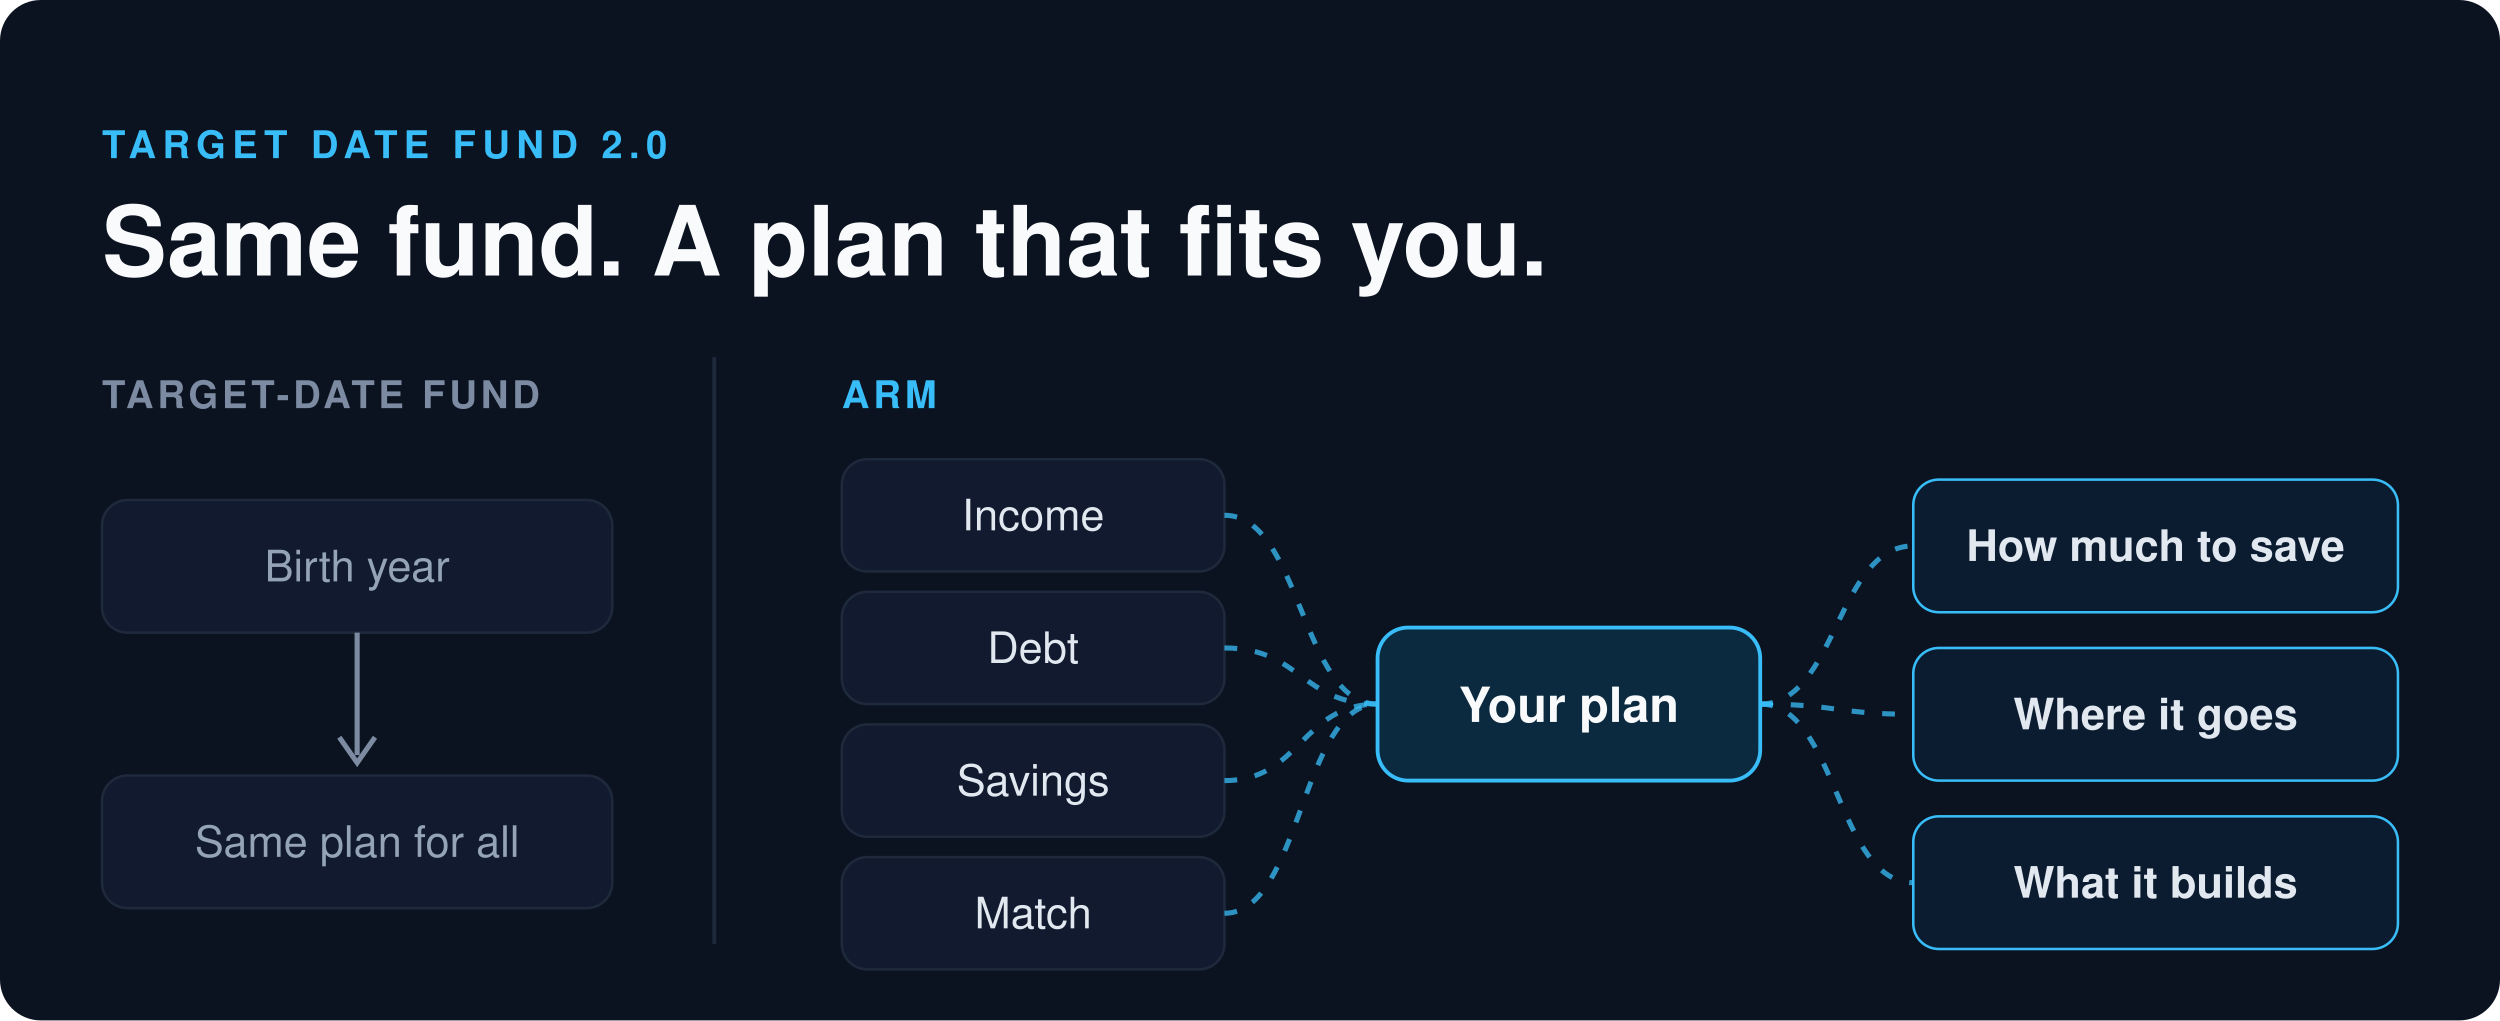
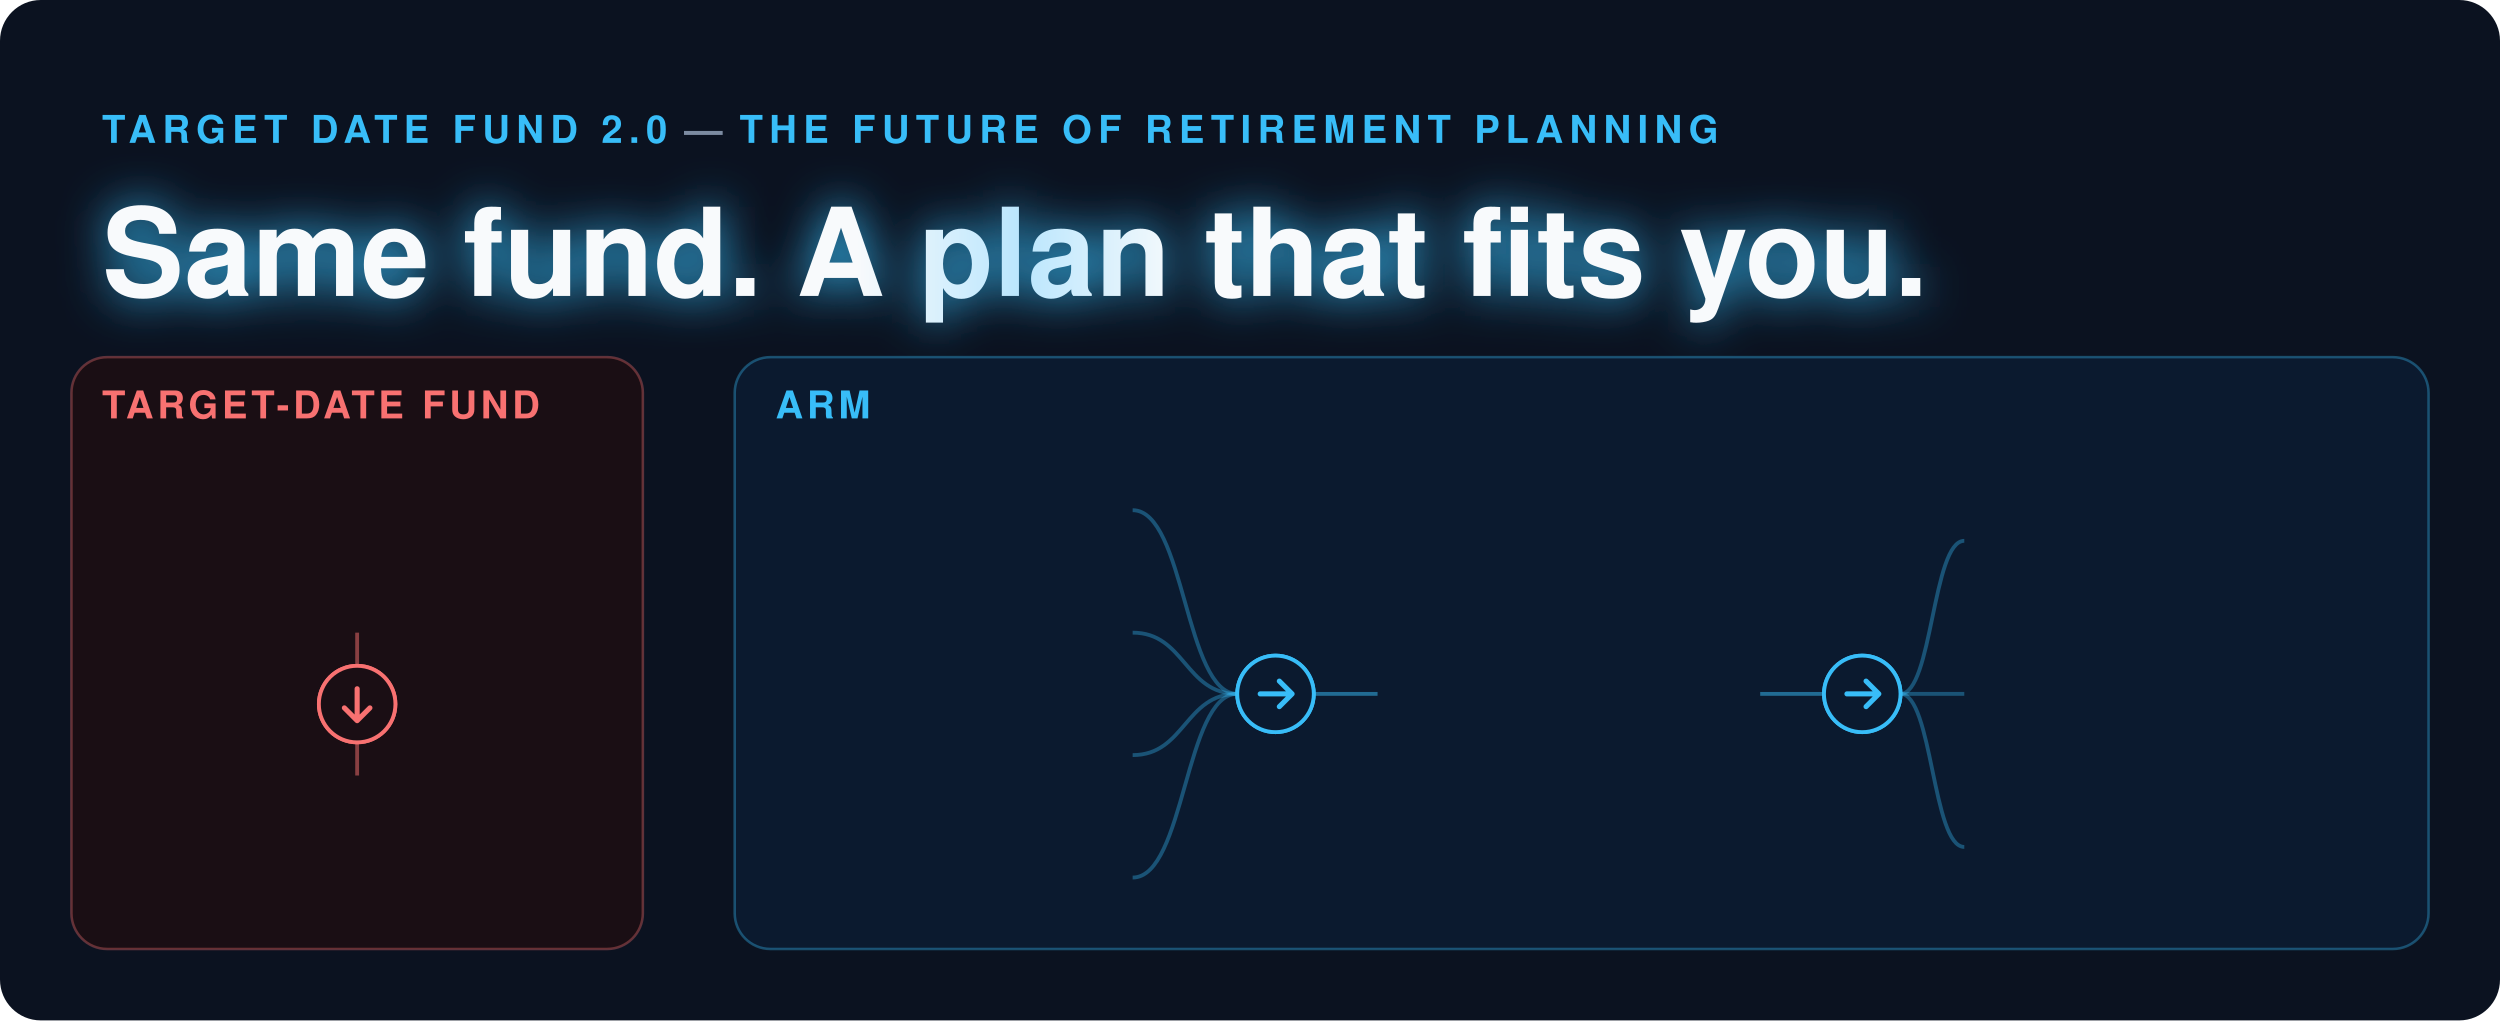
<svg xmlns="http://www.w3.org/2000/svg" viewBox="0 0 980 400" width="980" height="400" font-family="-apple-system,BlinkMacSystemFont,'Segoe UI',Helvetica,Arial,sans-serif" role="img" aria-label="A target-date fund plans from your birth year alone, so everyone that age gets the same plan. Adaptive Retirement Management (ARM) uses your income, debt, savings and employer match to show how much to save, where it goes and what it builds.">
+   <defs>
+     <style>
+   .block { opacity: 0; animation: rise 9s cubic-bezier(.2,.7,.2,1) infinite both; }
+   .lift { transition: transform .25s ease, filter .25s ease; }
+   .lift:hover { transform: translateY(-6px); filter: brightness(1.25) drop-shadow(0 6px 10px rgba(0,0,0,.45)); }
+   @keyframes rise {
+     0%   { opacity: 0; transform: translateY(16px); }
+     9%   { opacity: 1; transform: translateY(0); }
+     88%  { opacity: 1; transform: translateY(0); }
+     100% { opacity: 0; transform: translateY(-8px); }
+   }
+   .joint circle.ring { animation: pulse 9s ease-out infinite both; transform-box: fill-box; transform-origin: center; }
+   @keyframes pulse {
+     0%, 100% { opacity: 0; transform: scale(1); }
+     4%  { opacity: .9; transform: scale(1); }
+     14% { opacity: 0; transform: scale(1.9); }
+   }
+   .glow { animation: breathe 3s ease-in-out infinite; }
+   .step { animation: step 2.7s ease-in-out infinite both; }
+   @keyframes step { 0%, 45%, 100% { opacity: .55; filter: none; }
+                     15%, 30% { opacity: 1; filter: drop-shadow(0 0 5px currentColor) brightness(1.3); } }
+   .halo { animation: halo 5s ease-in-out infinite; }
+   @keyframes halo { 0%, 100% { opacity: .35; } 25% { opacity: .8; } }
+   @keyframes breathe { 0%, 100% { opacity: .25; } 50% { opacity: .6; } }
+   @media (prefers-reduced-motion: reduce) {
+     .block { animation: none; opacity: 1; } .joint circle.ring, .glow, .halo, .step { animation: none; }
+   }
+ </style>
+     <filter id="soft" x="-30%" y="-30%" width="160%" height="160%">
+       <feGaussianBlur stdDeviation="5" />
+     </filter>
+     <filter id="halo" x="-10%" y="-60%" width="120%" height="220%">
+       <feGaussianBlur stdDeviation="9" />
+     </filter>
+     <linearGradient id="sheen" gradientUnits="userSpaceOnUse" x1="0" y1="0" x2="800" y2="0">
+       <stop offset="0" stop-color="#F8FAFC" />
+       <stop offset="0.42" stop-color="#F8FAFC" />
+       <stop offset="0.5" stop-color="#BAE6FD" />
+       <stop offset="0.58" stop-color="#F8FAFC" />
+       <stop offset="1" stop-color="#F8FAFC" />
+       <animateTransform attributeName="gradientTransform" type="translate" values="-850 0;850 0;850 0" keyTimes="0;0.45;1" dur="5s" repeatCount="indefinite" />
+     </linearGradient>
+   </defs>
  <rect width="980" height="400" rx="16" fill="#0B1220" />
-   <text x="40" y="62" font-size="15" font-weight="600" letter-spacing="2.5" fill="#38BDF8">TARGET DATE FUND 2.0</text>
-   <text x="40" y="108" font-size="38" font-weight="700" fill="#F8FAFC">Same fund. A plan that fits you.</text>
-   <line x1="280" y1="140" x2="280" y2="370" stroke="#1E293B" stroke-width="1.5" />
-   <text x="40" y="160" font-size="15" font-weight="600" letter-spacing="1.5" fill="#7C8BA1">TARGET-DATE FUND</text>
-   <rect x="40" y="196" width="200" height="52" rx="10" fill="#111A2E" stroke="#1E293B" />
-   <text x="140.0" y="227.9" font-size="17" font-weight="500" fill="#94A3B8" text-anchor="middle">Birth year</text>
-   <line x1="140" y1="248" x2="140" y2="296" stroke="#7C8BA1" stroke-width="2" />
-   <path d="M133,289 L140,299 L147,289" fill="none" stroke="#7C8BA1" stroke-width="2" />
-   <rect x="40" y="304" width="200" height="52" rx="10" fill="#111A2E" stroke="#1E293B" />
-   <text x="140.0" y="335.9" font-size="17" font-weight="500" fill="#94A3B8" text-anchor="middle">Same plan for all</text>
-   <text x="330" y="160" font-size="15" font-weight="600" letter-spacing="1.5" fill="#38BDF8">ARM</text>
-   <rect x="330" y="180" width="150" height="44" rx="10" fill="#111A2E" stroke="#1E293B" />
-   <text x="405.0" y="207.9" font-size="17" font-weight="500" fill="#E2E8F0" text-anchor="middle">Income</text>
-   <rect x="330" y="232" width="150" height="44" rx="10" fill="#111A2E" stroke="#1E293B" />
-   <text x="405.0" y="259.9" font-size="17" font-weight="500" fill="#E2E8F0" text-anchor="middle">Debt</text>
-   <rect x="330" y="284" width="150" height="44" rx="10" fill="#111A2E" stroke="#1E293B" />
-   <text x="405.0" y="311.9" font-size="17" font-weight="500" fill="#E2E8F0" text-anchor="middle">Savings</text>
-   <rect x="330" y="336" width="150" height="44" rx="10" fill="#111A2E" stroke="#1E293B" />
-   <text x="405.0" y="363.9" font-size="17" font-weight="500" fill="#E2E8F0" text-anchor="middle">Match</text>
-   <path d="M480,202.0 C510.0,202.0 510.0,276.0 540,276.0" fill="none" stroke="#38BDF8" stroke-opacity="0.75" stroke-width="2" stroke-dasharray="5 7">
-     <animate attributeName="stroke-dashoffset" dur="1.6s" begin="0.0s" repeatCount="indefinite" values="24;0" />
-   </path>
-   <path d="M480,254.0 C510.0,254.0 510.0,276.0 540,276.0" fill="none" stroke="#38BDF8" stroke-opacity="0.75" stroke-width="2" stroke-dasharray="5 7">
-     <animate attributeName="stroke-dashoffset" dur="1.6s" begin="0.15s" repeatCount="indefinite" values="24;0" />
-   </path>
-   <path d="M480,306.0 C510.0,306.0 510.0,276.0 540,276.0" fill="none" stroke="#38BDF8" stroke-opacity="0.75" stroke-width="2" stroke-dasharray="5 7">
-     <animate attributeName="stroke-dashoffset" dur="1.6s" begin="0.3s" repeatCount="indefinite" values="24;0" />
-   </path>
-   <path d="M480,358.0 C510.0,358.0 510.0,276.0 540,276.0" fill="none" stroke="#38BDF8" stroke-opacity="0.75" stroke-width="2" stroke-dasharray="5 7">
-     <animate attributeName="stroke-dashoffset" dur="1.6s" begin="0.45s" repeatCount="indefinite" values="24;0" />
-   </path>
-   <rect x="540" y="246" width="150" height="60" rx="12" fill="#0C2A3F" stroke="#38BDF8" stroke-width="1.5" />
-   <text x="615.0" y="283.0" font-size="19" font-weight="700" fill="#F8FAFC" text-anchor="middle">Your plan</text>
-   <path d="M690,276.0 C720.0,276.0 720.0,214.0 750,214.0" fill="none" stroke="#38BDF8" stroke-opacity="0.75" stroke-width="2" stroke-dasharray="5 7">
-     <animate attributeName="stroke-dashoffset" dur="1.6s" begin="0.8s" repeatCount="indefinite" values="24;0" />
-   </path>
-   <path d="M690,276.0 C720.0,276.0 720.0,280.0 750,280.0" fill="none" stroke="#38BDF8" stroke-opacity="0.75" stroke-width="2" stroke-dasharray="5 7">
-     <animate attributeName="stroke-dashoffset" dur="1.6s" begin="0.95s" repeatCount="indefinite" values="24;0" />
-   </path>
-   <path d="M690,276.0 C720.0,276.0 720.0,346.0 750,346.0" fill="none" stroke="#38BDF8" stroke-opacity="0.75" stroke-width="2" stroke-dasharray="5 7">
-     <animate attributeName="stroke-dashoffset" dur="1.6s" begin="1.1s" repeatCount="indefinite" values="24;0" />
-   </path>
-   <rect x="750" y="188" width="190" height="52" rx="10" fill="#0C1C30" stroke="#38BDF8" />
-   <text x="845.0" y="219.9" font-size="17" font-weight="600" fill="#E2E8F0" text-anchor="middle">How much to save</text>
-   <rect x="750" y="254" width="190" height="52" rx="10" fill="#0C1C30" stroke="#38BDF8" />
-   <text x="845.0" y="285.9" font-size="17" font-weight="600" fill="#E2E8F0" text-anchor="middle">Where it goes</text>
-   <rect x="750" y="320" width="190" height="52" rx="10" fill="#0C1C30" stroke="#38BDF8" />
-   <text x="845.0" y="351.9" font-size="17" font-weight="600" fill="#E2E8F0" text-anchor="middle">What it builds</text>
+   <text x="40" y="56" font-size="15" font-weight="600" letter-spacing="2.5" fill="#38BDF8">TARGET DATE FUND 2.0 <tspan fill="#7C8BA1">—</tspan> THE FUTURE OF RETIREMENT PLANNING</text>
+   <text x="40" y="116" font-size="48" font-weight="700" fill="#38BDF8" filter="url(#halo)" class="halo">Same fund. A plan that fits you.</text>
+   <text x="40" y="116" font-size="48" font-weight="700" fill="url(#sheen)">Same fund. A plan that fits you.</text>
+   <rect x="28" y="140" width="224" height="232" rx="14" fill="#1A0E14" stroke="#F87171" stroke-opacity="0.35" />
+   <text x="40" y="164" font-size="15" font-weight="700" letter-spacing="1.5" fill="#F87171">TARGET-DATE FUND</text>
+   <line x1="140" y1="248" x2="140" y2="304" stroke="#F87171" stroke-opacity="0.5" stroke-width="1.5" />
+   <g class="block" style="animation-delay:0.00s">
+     <g class="lift">
+       <rect x="40" y="196" width="200" height="52" rx="10" fill="#2A1218" stroke="#F87171" />
+       <text x="140.0" y="227.9" font-size="17" font-weight="600" fill="#FECACA" text-anchor="middle">Birth year</text>
+     </g>
+   </g>
+   <g class="joint" transform="translate(140,276) rotate(90)">
+     <circle class="ring" r="15" fill="none" stroke="#F87171" stroke-width="1.5" style="animation-delay:0.25s" />
+     <circle r="15" fill="#1A0E14" stroke="#F87171" stroke-width="1.5" />
+     <path d="M-6,0 H6 M1.5,-5 L6.5,0 L1.5,5" fill="none" stroke="#F87171" stroke-width="2" stroke-linecap="round" stroke-linejoin="round" />
+   </g>
+   <g class="block" style="animation-delay:0.40s">
+     <g class="lift">
+       <rect x="40" y="304" width="200" height="52" rx="10" fill="#2A1218" stroke="#F87171" />
+       <text x="140.0" y="335.9" font-size="17" font-weight="600" fill="#FECACA" text-anchor="middle">Same plan for all</text>
+     </g>
+   </g>
+   <rect x="288" y="140" width="664" height="232" rx="14" fill="#0B1A2F" stroke="#38BDF8" stroke-opacity="0.35" />
+   <text x="304" y="164" font-size="15" font-weight="700" letter-spacing="1.5" fill="#38BDF8">ARM</text>
+   <path d="M444,200.0 C464.5,200.0 464.5,272 485,272" fill="none" stroke="#38BDF8" stroke-opacity="0.35" stroke-width="1.5" />
+   <path d="M444,248.0 C464.5,248.0 464.5,272 485,272" fill="none" stroke="#38BDF8" stroke-opacity="0.35" stroke-width="1.5" />
+   <path d="M444,296.0 C464.5,296.0 464.5,272 485,272" fill="none" stroke="#38BDF8" stroke-opacity="0.35" stroke-width="1.5" />
+   <path d="M444,344.0 C464.5,344.0 464.5,272 485,272" fill="none" stroke="#38BDF8" stroke-opacity="0.35" stroke-width="1.5" />
+   <line x1="515" y1="272" x2="540" y2="272" stroke="#38BDF8" stroke-opacity="0.5" stroke-width="1.5" />
+   <line x1="690" y1="272" x2="715" y2="272" stroke="#38BDF8" stroke-opacity="0.5" stroke-width="1.5" />
+   <path d="M745,272 C757.5,272 757.5,212.0 770,212.0" fill="none" stroke="#38BDF8" stroke-opacity="0.35" stroke-width="1.5" />
+   <path d="M745,272 C757.5,272 757.5,272.0 770,272.0" fill="none" stroke="#38BDF8" stroke-opacity="0.35" stroke-width="1.5" />
+   <path d="M745,272 C757.5,272 757.5,332.0 770,332.0" fill="none" stroke="#38BDF8" stroke-opacity="0.35" stroke-width="1.5" />
+   <g class="block" style="animation-delay:0.60s">
+     <g class="lift">
+       <rect x="304" y="180" width="140" height="40" rx="10" fill="#1D4E89" stroke="#60A5FA" />
+       <text x="374.0" y="205.9" font-size="17" font-weight="600" fill="#F8FAFC" text-anchor="middle">Income</text>
+     </g>
+   </g>
+   <g class="block" style="animation-delay:0.72s">
+     <g class="lift">
+       <rect x="304" y="228" width="140" height="40" rx="10" fill="#1D4E89" stroke="#60A5FA" />
+       <text x="374.0" y="253.9" font-size="17" font-weight="600" fill="#F8FAFC" text-anchor="middle">Debt</text>
+     </g>
+   </g>
+   <g class="block" style="animation-delay:0.84s">
+     <g class="lift">
+       <rect x="304" y="276" width="140" height="40" rx="10" fill="#1D4E89" stroke="#60A5FA" />
+       <text x="374.0" y="301.9" font-size="17" font-weight="600" fill="#F8FAFC" text-anchor="middle">Savings</text>
+     </g>
+   </g>
+   <g class="block" style="animation-delay:0.96s">
+     <g class="lift">
+       <rect x="304" y="324" width="140" height="40" rx="10" fill="#1D4E89" stroke="#60A5FA" />
+       <text x="374.0" y="349.9" font-size="17" font-weight="600" fill="#F8FAFC" text-anchor="middle">Match</text>
+     </g>
+   </g>
+   <g class="block" style="animation-delay:1.25s">
+     <g class="step" style="animation-delay:0.0s;color:#22D3EE">
+       <rect x="492.0" y="200" width="66" height="26" rx="13" fill="#22D3EE" fill-opacity="0.16" stroke="#22D3EE" stroke-width="1.2" />
+       <text x="525.0" y="217.5" font-size="12.5" font-weight="600" fill="#22D3EE" text-anchor="middle">Analyze</text>
+     </g>
+     <path d="M563.0,209 L568.0,213 L563.0,217" fill="none" stroke="#7C8BA1" stroke-width="1.6" stroke-linecap="round" stroke-linejoin="round" />
+     <g class="step" style="animation-delay:0.9s;color:#A78BFA">
+       <rect x="574.0" y="200" width="82" height="26" rx="13" fill="#A78BFA" fill-opacity="0.16" stroke="#A78BFA" stroke-width="1.2" />
+       <text x="615.0" y="217.5" font-size="12.5" font-weight="600" fill="#A78BFA" text-anchor="middle">Prioritize</text>
+     </g>
+     <path d="M661.0,209 L666.0,213 L661.0,217" fill="none" stroke="#7C8BA1" stroke-width="1.6" stroke-linecap="round" stroke-linejoin="round" />
+     <g class="step" style="animation-delay:1.8s;color:#34D399">
+       <rect x="672.0" y="200" width="66" height="26" rx="13" fill="#34D399" fill-opacity="0.16" stroke="#34D399" stroke-width="1.2" />
+       <text x="705.0" y="217.5" font-size="12.5" font-weight="600" fill="#34D399" text-anchor="middle">Project</text>
+     </g>
+     <line x1="615.0" y1="228" x2="615.0" y2="238" stroke="#FBBF24" stroke-opacity="0.6" stroke-dasharray="2 3" />
+   </g>
+   <g class="joint" transform="translate(500,272) rotate(0)">
+     <circle class="ring" r="15" fill="none" stroke="#38BDF8" stroke-width="1.5" style="animation-delay:1.15s" />
+     <circle r="15" fill="#0B1A2F" stroke="#38BDF8" stroke-width="1.5" />
+     <path d="M-6,0 H6 M1.5,-5 L6.5,0 L1.5,5" fill="none" stroke="#38BDF8" stroke-width="2" stroke-linecap="round" stroke-linejoin="round" />
+   </g>
+   <g class="block" style="animation-delay:1.35s">
+     <g class="lift">
+       <rect class="glow" x="534" y="236" width="162" height="72" rx="16" fill="none" stroke="#FBBF24" stroke-width="6" filter="url(#soft)" />
+       <rect x="540" y="242" width="150" height="60" rx="10" fill="#FBBF24" stroke="#FBBF24" />
+       <text x="615.0" y="278.6" font-size="19" font-weight="700" fill="#1A1204" text-anchor="middle">Your plan</text>
+     </g>
+   </g>
+   <g class="joint" transform="translate(730,272) rotate(0)">
+     <circle class="ring" r="15" fill="none" stroke="#38BDF8" stroke-width="1.5" style="animation-delay:1.60s" />
+     <circle r="15" fill="#0B1A2F" stroke="#38BDF8" stroke-width="1.5" />
+     <path d="M-6,0 H6 M1.5,-5 L6.5,0 L1.5,5" fill="none" stroke="#38BDF8" stroke-width="2" stroke-linecap="round" stroke-linejoin="round" />
+   </g>
+   <g class="block" style="animation-delay:1.80s">
+     <g class="lift">
+       <rect x="770" y="188.0" width="168" height="48" rx="10" fill="#0B6FA4" stroke="#7DD3FC" />
+       <text x="854.0" y="217.9" font-size="17" font-weight="600" fill="#F8FAFC" text-anchor="middle">How much to save</text>
+     </g>
+   </g>
+   <g class="block" style="animation-delay:1.92s">
+     <g class="lift">
+       <rect x="770" y="248.0" width="168" height="48" rx="10" fill="#0B6FA4" stroke="#7DD3FC" />
+       <text x="854.0" y="277.9" font-size="17" font-weight="600" fill="#F8FAFC" text-anchor="middle">Where it goes</text>
+     </g>
+   </g>
+   <g class="block" style="animation-delay:2.04s">
+     <g class="lift">
+       <rect x="770" y="308.0" width="168" height="48" rx="10" fill="#0B6FA4" stroke="#7DD3FC" />
+       <text x="854.0" y="337.9" font-size="17" font-weight="600" fill="#F8FAFC" text-anchor="middle">What it builds</text>
+     </g>
+   </g>
</svg>
